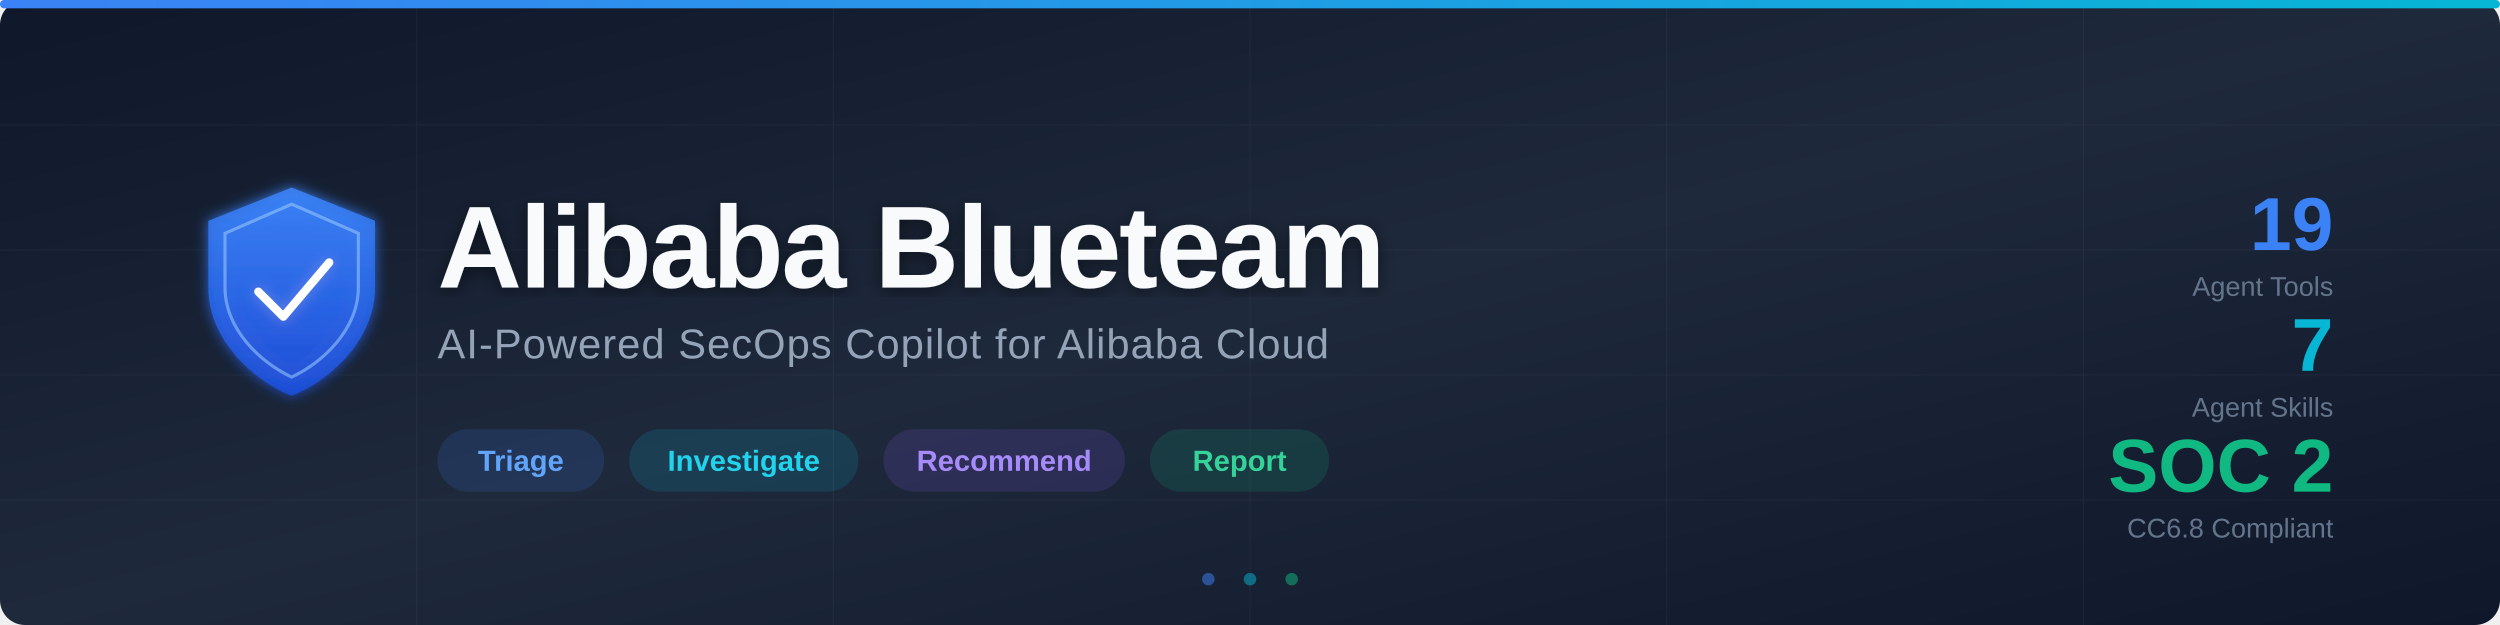
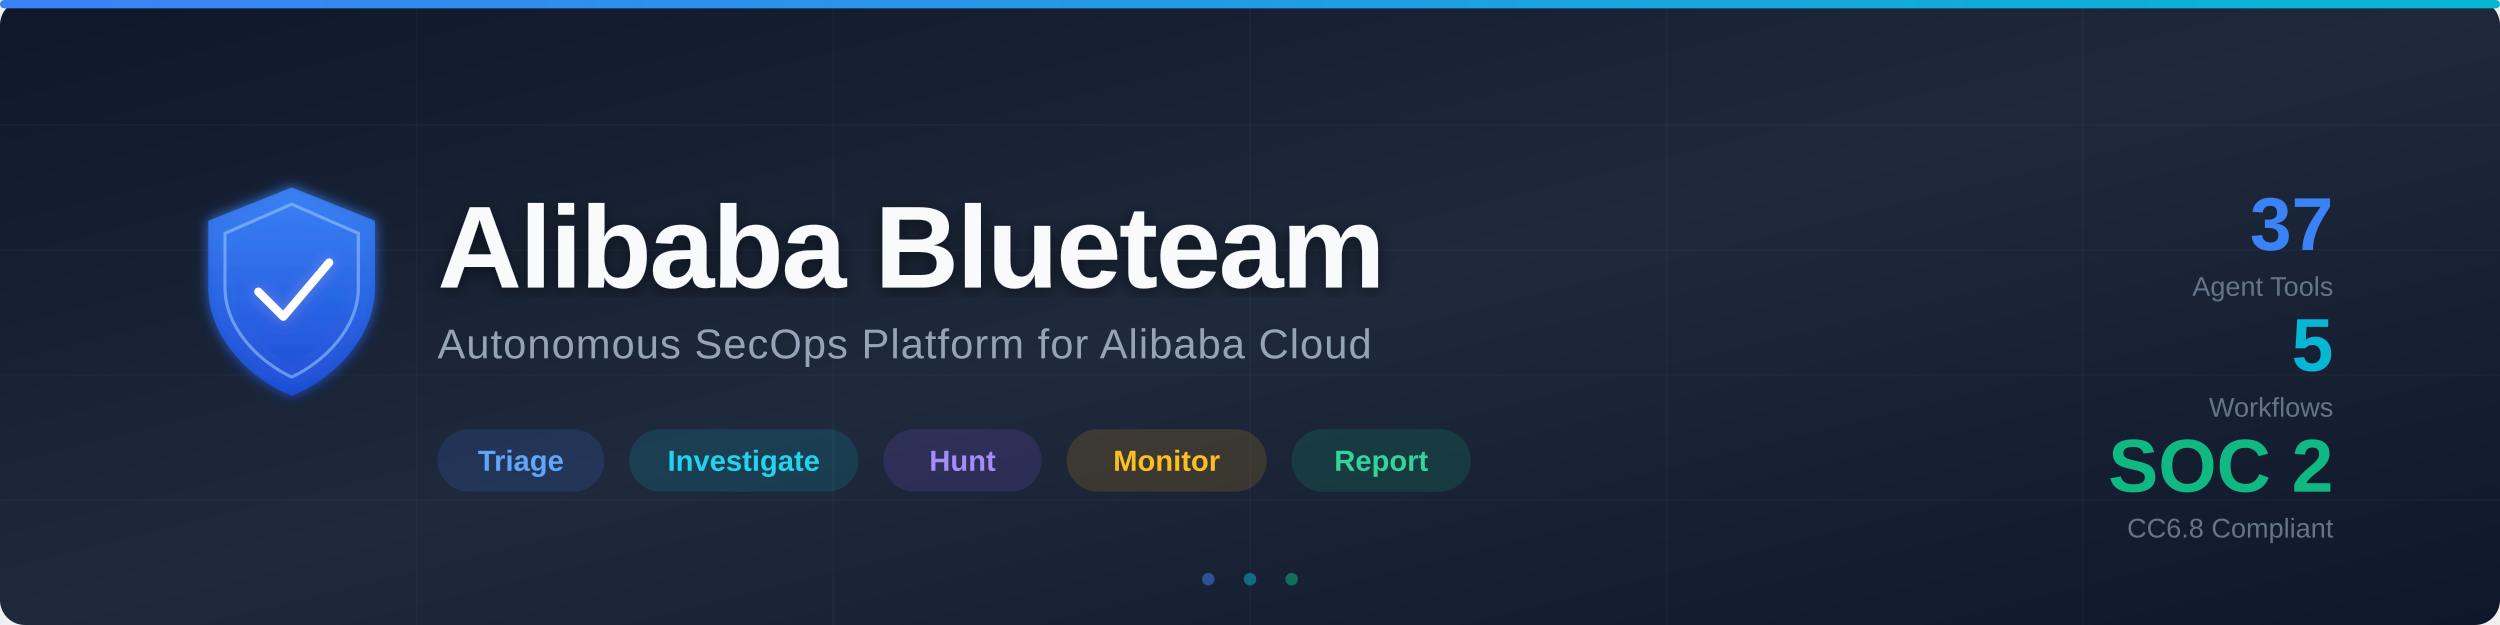
<svg xmlns="http://www.w3.org/2000/svg" viewBox="0 0 1200 300" width="1200" height="300">
  <defs>
    <linearGradient id="bg" x1="0%" y1="0%" x2="100%" y2="100%">
      <stop offset="0%" style="stop-color:#0f172a" />
      <stop offset="50%" style="stop-color:#1e293b" />
      <stop offset="100%" style="stop-color:#0f172a" />
    </linearGradient>
    <linearGradient id="accent" x1="0%" y1="0%" x2="100%" y2="0%">
      <stop offset="0%" style="stop-color:#3b82f6" />
      <stop offset="100%" style="stop-color:#06b6d4" />
    </linearGradient>
    <linearGradient id="shieldGrad" x1="0%" y1="0%" x2="0%" y2="100%">
      <stop offset="0%" style="stop-color:#3b82f6" />
      <stop offset="100%" style="stop-color:#1d4ed8" />
    </linearGradient>
    <filter id="glow">
      <feGaussianBlur stdDeviation="3" result="blur" />
      <feMerge>
        <feMergeNode in="blur" />
        <feMergeNode in="SourceGraphic" />
      </feMerge>
    </filter>
    <filter id="textShadow">
      <feDropShadow dx="0" dy="2" stdDeviation="4" flood-color="#000" flood-opacity="0.5" />
    </filter>
  </defs>
  <rect width="1200" height="300" fill="url(#bg)" rx="12" />
  <g opacity="0.04" stroke="#fff" stroke-width="0.5">
    <line x1="0" y1="60" x2="1200" y2="60" />
    <line x1="0" y1="120" x2="1200" y2="120" />
    <line x1="0" y1="180" x2="1200" y2="180" />
    <line x1="0" y1="240" x2="1200" y2="240" />
    <line x1="200" y1="0" x2="200" y2="300" />
    <line x1="400" y1="0" x2="400" y2="300" />
    <line x1="600" y1="0" x2="600" y2="300" />
    <line x1="800" y1="0" x2="800" y2="300" />
    <line x1="1000" y1="0" x2="1000" y2="300" />
  </g>
  <rect x="0" y="0" width="1200" height="4" fill="url(#accent)" rx="2" />
  <g transform="translate(100, 90)" filter="url(#glow)">
    <path d="M40 0 L80 16 L80 48 C80 72 60 92 40 100 C20 92 0 72 0 48 L0 16 Z" fill="url(#shieldGrad)" opacity="0.9" />
    <path d="M40 8 L72 22 L72 48 C72 68 55 84 40 91 C25 84 8 68 8 48 L8 22 Z" fill="none" stroke="#93c5fd" stroke-width="1.5" opacity="0.6" />
    <path d="M24 50 L36 62 L58 36" fill="none" stroke="#fff" stroke-width="4" stroke-linecap="round" stroke-linejoin="round" />
  </g>
  <text x="210" y="138" font-family="'SF Pro Display', 'Segoe UI', 'Helvetica Neue', Arial, sans-serif" font-size="56" font-weight="700" fill="#f8fafc" filter="url(#textShadow)" letter-spacing="-1">
    Alibaba Blueteam
  </text>
  <text x="210" y="172" font-family="'SF Pro Display', 'Segoe UI', 'Helvetica Neue', Arial, sans-serif" font-size="20" fill="#94a3b8" letter-spacing="0.5">
-     AI-Powered SecOps Copilot for Alibaba Cloud
+     Autonomous SecOps Platform for Alibaba Cloud
  </text>
-   <line x1="210" y1="190" x2="620" y2="190" stroke="url(#accent)" stroke-width="2" opacity="0.4" />
+   <line x1="210" y1="190" x2="700" y2="190" stroke="url(#accent)" stroke-width="2" opacity="0.4" />
  <g font-family="'SF Pro Display', 'Segoe UI', 'Helvetica Neue', Arial, sans-serif" font-size="14" font-weight="600">
    <rect x="210" y="206" width="80" height="30" rx="15" fill="#3b82f6" opacity="0.15" />
    <text x="250" y="226" fill="#60a5fa" text-anchor="middle">Triage</text>
    <rect x="302" y="206" width="110" height="30" rx="15" fill="#06b6d4" opacity="0.15" />
    <text x="357" y="226" fill="#22d3ee" text-anchor="middle">Investigate</text>
-     <rect x="424" y="206" width="116" height="30" rx="15" fill="#8b5cf6" opacity="0.15" />
-     <text x="482" y="226" fill="#a78bfa" text-anchor="middle">Recommend</text>
-     <rect x="552" y="206" width="86" height="30" rx="15" fill="#10b981" opacity="0.15" />
-     <text x="595" y="226" fill="#34d399" text-anchor="middle">Report</text>
+     <rect x="424" y="206" width="76" height="30" rx="15" fill="#8b5cf6" opacity="0.15" />
+     <text x="462" y="226" fill="#a78bfa" text-anchor="middle">Hunt</text>
+     <rect x="512" y="206" width="96" height="30" rx="15" fill="#f59e0b" opacity="0.15" />
+     <text x="560" y="226" fill="#fbbf24" text-anchor="middle">Monitor</text>
+     <rect x="620" y="206" width="86" height="30" rx="15" fill="#10b981" opacity="0.15" />
+     <text x="663" y="226" fill="#34d399" text-anchor="middle">Report</text>
  </g>
  <g font-family="'SF Pro Display', 'Segoe UI', 'Helvetica Neue', Arial, sans-serif" text-anchor="end">
-     <text x="1120" y="120" font-size="36" font-weight="700" fill="#3b82f6">19</text>
+     <text x="1120" y="120" font-size="36" font-weight="700" fill="#3b82f6">37</text>
    <text x="1120" y="142" font-size="13" fill="#64748b">Agent Tools</text>
-     <text x="1120" y="178" font-size="36" font-weight="700" fill="#06b6d4">7</text>
-     <text x="1120" y="200" font-size="13" fill="#64748b">Agent Skills</text>
+     <text x="1120" y="178" font-size="36" font-weight="700" fill="#06b6d4">5</text>
+     <text x="1120" y="200" font-size="13" fill="#64748b">Workflows</text>
    <text x="1120" y="236" font-size="36" font-weight="700" fill="#10b981">SOC 2</text>
    <text x="1120" y="258" font-size="13" fill="#64748b">CC6.8 Compliant</text>
  </g>
  <circle cx="580" cy="278" r="3" fill="#3b82f6" opacity="0.5" />
  <circle cx="600" cy="278" r="3" fill="#06b6d4" opacity="0.5" />
  <circle cx="620" cy="278" r="3" fill="#10b981" opacity="0.5" />
</svg>
